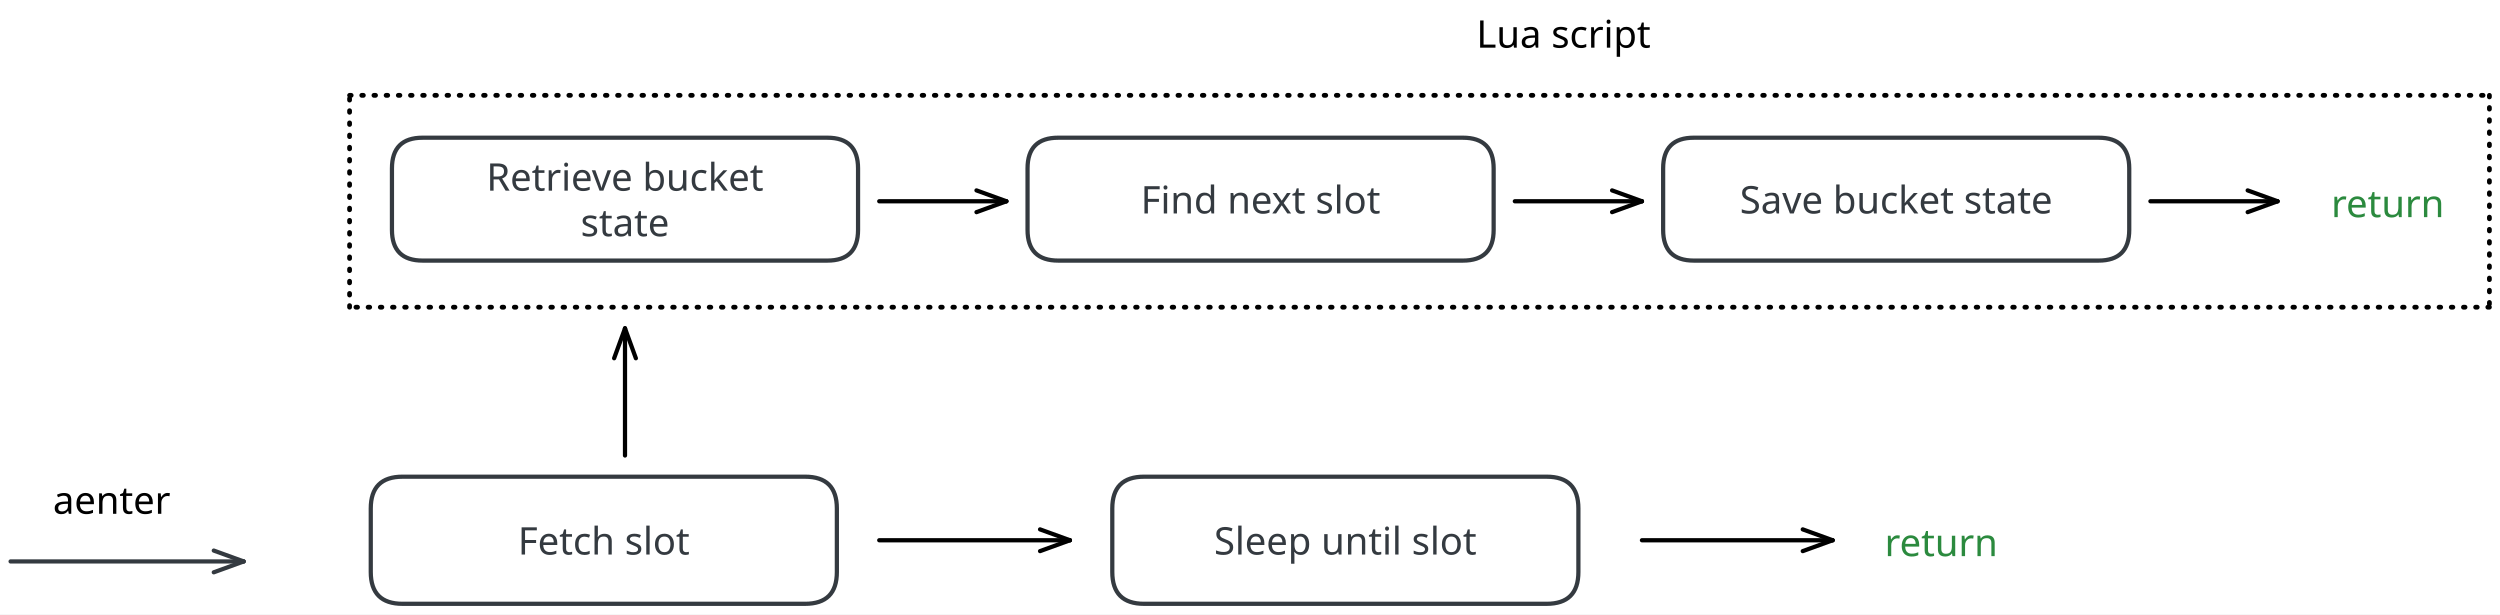
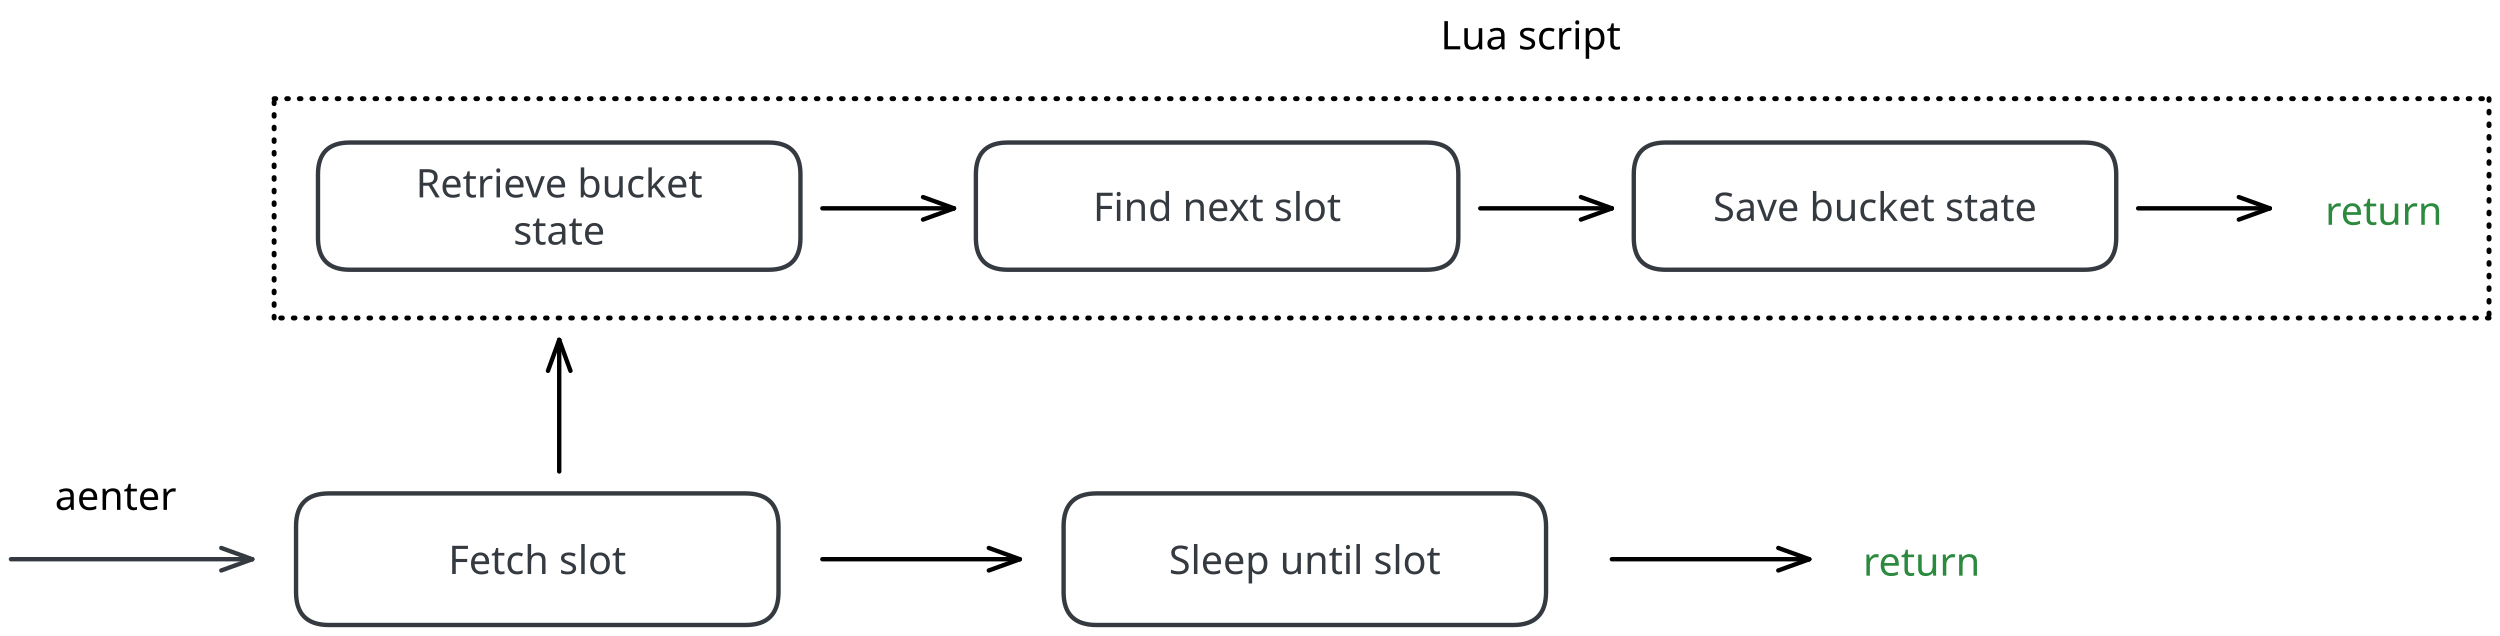
- <svg xmlns="http://www.w3.org/2000/svg" version="1.1" viewBox="0 0 2360 580" width="2360" height="580">
+ <svg xmlns="http://www.w3.org/2000/svg" version="1.1" viewBox="0 0 2280 580" width="2280" height="580">
  <defs>
    <style>
            @font-face {
            font-family: "Virgil";
            src: url("https://excalidraw.com/Virgil.woff2");
            }
            @font-face {
            font-family: "Cascadia";
            src: url("https://excalidraw.com/Cascadia.woff2");
            }
        </style>
  </defs>
-   <rect x="0" y="0" width="2360" height="580" fill="#ffffff" />
-   <g transform="translate(50 450) rotate(0 64 21.5)">
+   <rect x="0" y="0" width="2280" height="580" fill="#ffffff" />
+   <g transform="translate(50 430) rotate(0 64 21.5)">
    <text x="0" y="35" font-family="Cascadia, Segoe UI Emoji" font-size="36px" fill="#000000" text-anchor="start" style="white-space: pre;" direction="ltr">aenter</text>
  </g>
-   <g transform="translate(1370 10) rotate(0 106 21.5)">
+   <g transform="translate(1290 10) rotate(0 106 21.5)">
    <text x="106" y="35" font-family="Cascadia, Segoe UI Emoji" font-size="36px" fill="#000000" text-anchor="middle" style="white-space: pre;" direction="ltr">Lua script</text>
  </g>
-   <g stroke-linecap="round" transform="translate(350 450) rotate(0 220 60)">
+   <g stroke-linecap="round" transform="translate(270 450) rotate(0 220 60)">
    <path d="M30 0 M30 0 C122.2 0, 214.4 0, 410 0 M30 0 C181.53 0, 333.05 0, 410 0 M410 0 C430 0, 440 10, 440 30 M410 0 C430 0, 440 10, 440 30 M440 30 C440 46.09, 440 62.18, 440 90 M440 30 C440 44.43, 440 58.86, 440 90 M440 90 C440 110, 430 120, 410 120 M440 90 C440 110, 430 120, 410 120 M410 120 C331.51 120, 253.03 120, 30 120 M410 120 C303.44 120, 196.88 120, 30 120 M30 120 C10 120, 0 110, 0 90 M30 120 C10 120, 0 110, 0 90 M0 90 C0 73.63, 0 57.25, 0 30 M0 90 C0 67.55, 0 45.1, 0 30 M0 30 C0 10, 10 0, 30 0 M0 30 C0 10, 10 0, 30 0" stroke="#343a40" stroke-width="4" fill="none" />
  </g>
-   <g transform="translate(355 488.5) rotate(0 215 21.5)">
+   <g transform="translate(275 488.5) rotate(0 215 21.5)">
    <text x="215" y="35" font-family="Cascadia, Segoe UI Emoji" font-size="36px" fill="#343a40" text-anchor="middle" style="white-space: pre;" direction="ltr">Fetch slot</text>
  </g>
  <g stroke-linecap="round">
-     <g transform="translate(830 510) rotate(0 90 0)">
+     <g transform="translate(750 510) rotate(0 90 0)">
      <path d="M0 0 C30 0, 150 0, 180 0 M0 0 C30 0, 150 0, 180 0" stroke="#000000" stroke-width="4" fill="none" />
    </g>
-     <g transform="translate(830 510) rotate(0 90 0)">
+     <g transform="translate(750 510) rotate(0 90 0)">
      <path d="M151.81 10.26 C162.32 6.43, 172.83 2.61, 180 0 M151.81 10.26 C160.48 7.11, 169.15 3.95, 180 0" stroke="#000000" stroke-width="4" fill="none" />
    </g>
-     <g transform="translate(830 510) rotate(0 90 0)">
+     <g transform="translate(750 510) rotate(0 90 0)">
      <path d="M151.81 -10.26 C162.32 -6.43, 172.83 -2.61, 180 0 M151.81 -10.26 C160.48 -7.11, 169.15 -3.95, 180 0" stroke="#000000" stroke-width="4" fill="none" />
    </g>
  </g>
  <g stroke-linecap="round">
-     <g transform="translate(1550 510) rotate(0 90 0)">
+     <g transform="translate(1470 510) rotate(0 90 0)">
      <path d="M0 0 C30 0, 150 0, 180 0 M0 0 C30 0, 150 0, 180 0" stroke="#000000" stroke-width="4" fill="none" />
    </g>
-     <g transform="translate(1550 510) rotate(0 90 0)">
+     <g transform="translate(1470 510) rotate(0 90 0)">
      <path d="M151.81 10.26 C158.47 7.84, 165.12 5.41, 180 0 M151.81 10.26 C159.14 7.59, 166.48 4.92, 180 0" stroke="#000000" stroke-width="4" fill="none" />
    </g>
-     <g transform="translate(1550 510) rotate(0 90 0)">
+     <g transform="translate(1470 510) rotate(0 90 0)">
      <path d="M151.81 -10.26 C158.47 -7.84, 165.12 -5.41, 180 0 M151.81 -10.26 C159.14 -7.59, 166.48 -4.92, 180 0" stroke="#000000" stroke-width="4" fill="none" />
    </g>
  </g>
-   <g transform="translate(1768.5 490) rotate(0 64 21.5)">
+   <g transform="translate(1688.5 490) rotate(0 64 21.5)">
    <text x="64" y="35" font-family="Cascadia, Segoe UI Emoji" font-size="36px" fill="#2b8a3e" text-anchor="middle" style="white-space: pre;" direction="ltr">return</text>
  </g>
  <g stroke-linecap="round">
-     <g transform="translate(10 530) rotate(0 110 0)">
+     <g transform="translate(10 510) rotate(0 110 0)">
      <path d="M0 0 C36.67 0, 183.33 0, 220 0 M0 0 C36.67 0, 183.33 0, 220 0" stroke="#343a40" stroke-width="4" fill="none" />
    </g>
-     <g transform="translate(10 530) rotate(0 110 0)">
+     <g transform="translate(10 510) rotate(0 110 0)">
      <path d="M191.81 10.26 C200.66 7.04, 209.51 3.82, 220 0 M191.81 10.26 C201.46 6.75, 211.12 3.23, 220 0" stroke="#343a40" stroke-width="4" fill="none" />
    </g>
-     <g transform="translate(10 530) rotate(0 110 0)">
+     <g transform="translate(10 510) rotate(0 110 0)">
      <path d="M191.81 -10.26 C200.66 -7.04, 209.51 -3.82, 220 0 M191.81 -10.26 C201.46 -6.75, 211.12 -3.23, 220 0" stroke="#343a40" stroke-width="4" fill="none" />
    </g>
  </g>
-   <g stroke-linecap="round" transform="translate(1050 450) rotate(0 220 60)">
+   <g stroke-linecap="round" transform="translate(970 450) rotate(0 220 60)">
    <path d="M30 0 M30 0 C116.89 0, 203.78 0, 410 0 M30 0 C131.76 0, 233.53 0, 410 0 M410 0 C430 0, 440 10, 440 30 M410 0 C430 0, 440 10, 440 30 M440 30 C440 44.18, 440 58.36, 440 90 M440 30 C440 52.45, 440 74.91, 440 90 M440 90 C440 110, 430 120, 410 120 M440 90 C440 110, 430 120, 410 120 M410 120 C266.99 120, 123.98 120, 30 120 M410 120 C310.33 120, 210.66 120, 30 120 M30 120 C10 120, 0 110, 0 90 M30 120 C10 120, 0 110, 0 90 M0 90 C0 68.52, 0 47.03, 0 30 M0 90 C0 66.92, 0 43.84, 0 30 M0 30 C0 10, 10 0, 30 0 M0 30 C0 10, 10 0, 30 0" stroke="#343a40" stroke-width="4" fill="none" />
  </g>
-   <g transform="translate(1055 488.5) rotate(0 215 21.5)">
+   <g transform="translate(975 488.5) rotate(0 215 21.5)">
    <text x="215" y="35" font-family="Cascadia, Segoe UI Emoji" font-size="36px" fill="#343a40" text-anchor="middle" style="white-space: pre;" direction="ltr">Sleep until slot</text>
  </g>
-   <g stroke-linecap="round" transform="translate(370 130) rotate(0 220 58)">
+   <g stroke-linecap="round" transform="translate(290 130) rotate(0 220 58)">
    <path d="M29 0 M29 0 C106.67 0, 184.34 0, 411 0 M29 0 C130.63 0, 232.27 0, 411 0 M411 0 C430.33 0, 440 9.67, 440 29 M411 0 C430.33 0, 440 9.67, 440 29 M440 29 C440 46.22, 440 63.45, 440 87 M440 29 C440 48.42, 440 67.85, 440 87 M440 87 C440 106.33, 430.33 116, 411 116 M440 87 C440 106.33, 430.33 116, 411 116 M411 116 C330.3 116, 249.59 116, 29 116 M411 116 C321.06 116, 231.12 116, 29 116 M29 116 C9.67 116, 0 106.33, 0 87 M29 116 C9.67 116, 0 106.33, 0 87 M0 87 C0 65.48, 0 43.97, 0 29 M0 87 C0 66.04, 0 45.07, 0 29 M0 29 C0 9.67, 9.67 0, 29 0 M0 29 C0 9.67, 9.67 0, 29 0" stroke="#343a40" stroke-width="4" fill="none" />
  </g>
-   <g transform="translate(375 145) rotate(0 215 43)">
+   <g transform="translate(295 145) rotate(0 215 43)">
    <text x="215" y="35" font-family="Cascadia, Segoe UI Emoji" font-size="36px" fill="#343a40" text-anchor="middle" style="white-space: pre;" direction="ltr">Retrieve bucket </text>
    <text x="215" y="78" font-family="Cascadia, Segoe UI Emoji" font-size="36px" fill="#343a40" text-anchor="middle" style="white-space: pre;" direction="ltr">state</text>
  </g>
-   <g stroke-linecap="round" transform="translate(970 130) rotate(0 220 58)">
+   <g stroke-linecap="round" transform="translate(890 130) rotate(0 220 58)">
    <path d="M29 0 M29 0 C156.04 0, 283.07 0, 411 0 M29 0 C119.23 0, 209.47 0, 411 0 M411 0 C430.33 0, 440 9.67, 440 29 M411 0 C430.33 0, 440 9.67, 440 29 M440 29 C440 47.38, 440 65.75, 440 87 M440 29 C440 43.27, 440 57.54, 440 87 M440 87 C440 106.33, 430.33 116, 411 116 M440 87 C440 106.33, 430.33 116, 411 116 M411 116 C332.89 116, 254.79 116, 29 116 M411 116 C317.37 116, 223.74 116, 29 116 M29 116 C9.67 116, 0 106.33, 0 87 M29 116 C9.67 116, 0 106.33, 0 87 M0 87 C0 65.72, 0 44.44, 0 29 M0 87 C0 64.75, 0 42.49, 0 29 M0 29 C0 9.67, 9.67 0, 29 0 M0 29 C0 9.67, 9.67 0, 29 0" stroke="#343a40" stroke-width="4" fill="none" />
  </g>
-   <g transform="translate(975 166.5) rotate(0 215 21.5)">
+   <g transform="translate(895 166.5) rotate(0 215 21.5)">
    <text x="215" y="35" font-family="Cascadia, Segoe UI Emoji" font-size="36px" fill="#343a40" text-anchor="middle" style="white-space: pre;" direction="ltr">Find next slot</text>
  </g>
-   <g stroke-linecap="round" transform="translate(1570 130) rotate(0 220 58)">
+   <g stroke-linecap="round" transform="translate(1490 130) rotate(0 220 58)">
    <path d="M29 0 M29 0 C175.55 0, 322.09 0, 411 0 M29 0 C131.92 0, 234.83 0, 411 0 M411 0 C430.33 0, 440 9.67, 440 29 M411 0 C430.33 0, 440 9.67, 440 29 M440 29 C440 47.03, 440 65.07, 440 87 M440 29 C440 44.65, 440 60.3, 440 87 M440 87 C440 106.33, 430.33 116, 411 116 M440 87 C440 106.33, 430.33 116, 411 116 M411 116 C325.51 116, 240.02 116, 29 116 M411 116 C298.93 116, 186.86 116, 29 116 M29 116 C9.67 116, 0 106.33, 0 87 M29 116 C9.67 116, 0 106.33, 0 87 M0 87 C0 67.65, 0 48.31, 0 29 M0 87 C0 74.65, 0 62.31, 0 29 M0 29 C0 9.67, 9.67 0, 29 0 M0 29 C0 9.67, 9.67 0, 29 0" stroke="#343a40" stroke-width="4" fill="none" />
  </g>
-   <g transform="translate(1575 166.5) rotate(0 215 21.5)">
+   <g transform="translate(1495 166.5) rotate(0 215 21.5)">
    <text x="215" y="35" font-family="Cascadia, Segoe UI Emoji" font-size="36px" fill="#343a40" text-anchor="middle" style="white-space: pre;" direction="ltr">Save bucket state</text>
  </g>
  <g stroke-linecap="round">
-     <g transform="translate(830 190) rotate(0 60 0)">
+     <g transform="translate(750 190) rotate(0 60 0)">
      <path d="M0 0 C20 0, 100 0, 120 0 M0 0 C20 0, 100 0, 120 0" stroke="#000000" stroke-width="4" fill="none" />
    </g>
-     <g transform="translate(830 190) rotate(0 60 0)">
+     <g transform="translate(750 190) rotate(0 60 0)">
      <path d="M91.81 10.26 C99.21 7.57, 106.62 4.87, 120 0 M91.81 10.26 C99.01 7.64, 106.22 5.02, 120 0" stroke="#000000" stroke-width="4" fill="none" />
    </g>
-     <g transform="translate(830 190) rotate(0 60 0)">
+     <g transform="translate(750 190) rotate(0 60 0)">
      <path d="M91.81 -10.26 C99.21 -7.57, 106.62 -4.87, 120 0 M91.81 -10.26 C99.01 -7.64, 106.22 -5.02, 120 0" stroke="#000000" stroke-width="4" fill="none" />
    </g>
  </g>
  <g stroke-linecap="round">
-     <g transform="translate(1430 190) rotate(0 60 0)">
+     <g transform="translate(1350 190) rotate(0 60 0)">
      <path d="M0 0 C20 0, 100 0, 120 0 M0 0 C20 0, 100 0, 120 0" stroke="#000000" stroke-width="4" fill="none" />
    </g>
-     <g transform="translate(1430 190) rotate(0 60 0)">
+     <g transform="translate(1350 190) rotate(0 60 0)">
      <path d="M91.81 10.26 C98.5 7.82, 105.19 5.39, 120 0 M91.81 10.26 C101.3 6.81, 110.79 3.35, 120 0" stroke="#000000" stroke-width="4" fill="none" />
    </g>
-     <g transform="translate(1430 190) rotate(0 60 0)">
+     <g transform="translate(1350 190) rotate(0 60 0)">
      <path d="M91.81 -10.26 C98.5 -7.82, 105.19 -5.39, 120 0 M91.81 -10.26 C101.3 -6.81, 110.79 -3.35, 120 0" stroke="#000000" stroke-width="4" fill="none" />
    </g>
  </g>
  <g stroke-linecap="round">
-     <g transform="translate(2030 190) rotate(0 60 0)">
+     <g transform="translate(1950 190) rotate(0 60 0)">
      <path d="M0 0 C20 0, 100 0, 120 0 M0 0 C20 0, 100 0, 120 0" stroke="#000000" stroke-width="4" fill="none" />
    </g>
-     <g transform="translate(2030 190) rotate(0 60 0)">
+     <g transform="translate(1950 190) rotate(0 60 0)">
      <path d="M91.81 10.26 C102.87 6.23, 113.94 2.21, 120 0 M91.81 10.26 C98.16 7.95, 104.52 5.63, 120 0" stroke="#000000" stroke-width="4" fill="none" />
    </g>
-     <g transform="translate(2030 190) rotate(0 60 0)">
+     <g transform="translate(1950 190) rotate(0 60 0)">
      <path d="M91.81 -10.26 C102.87 -6.23, 113.94 -2.21, 120 0 M91.81 -10.26 C98.16 -7.95, 104.52 -5.63, 120 0" stroke="#000000" stroke-width="4" fill="none" />
    </g>
  </g>
  <g stroke-linecap="round">
-     <g transform="translate(590 430) rotate(0 0 -60)">
+     <g transform="translate(510 430) rotate(0 0 -60)">
      <path d="M0 0 C0 -20, 0 -100, 0 -120 M0 0 C0 -20, 0 -100, 0 -120" stroke="#000000" stroke-width="4" fill="none" />
    </g>
-     <g transform="translate(590 430) rotate(0 0 -60)">
+     <g transform="translate(510 430) rotate(0 0 -60)">
      <path d="M10.26 -91.81 C7.6 -99.11, 4.94 -106.41, 0 -120 M10.26 -91.81 C7.16 -100.34, 4.05 -108.87, 0 -120" stroke="#000000" stroke-width="4" fill="none" />
    </g>
-     <g transform="translate(590 430) rotate(0 0 -60)">
+     <g transform="translate(510 430) rotate(0 0 -60)">
      <path d="M-10.26 -91.81 C-7.6 -99.11, -4.94 -106.41, 0 -120 M-10.26 -91.81 C-7.16 -100.34, -4.05 -108.87, 0 -120" stroke="#000000" stroke-width="4" fill="none" />
    </g>
  </g>
-   <g stroke-linecap="round" transform="translate(330 90) rotate(0 1010 100)">
+   <g stroke-linecap="round" transform="translate(250 90) rotate(0 1010 100)">
    <path d="M0 0 C794.41 0, 1588.82 0, 2020 0 M2020 0 C2020 79.27, 2020 158.53, 2020 200 M2020 200 C1264.21 200, 508.42 200, 0 200 M0 200 C0 142.54, 0 85.08, 0 0" stroke="#000000" stroke-width="4.5" fill="none" stroke-dasharray="1.5 10" />
  </g>
-   <g transform="translate(2190 170) rotate(0 64 21.5)">
+   <g transform="translate(2110 170) rotate(0 64 21.5)">
    <text x="64" y="35" font-family="Cascadia, Segoe UI Emoji" font-size="36px" fill="#2b8a3e" text-anchor="middle" style="white-space: pre;" direction="ltr">return</text>
  </g>
</svg>
